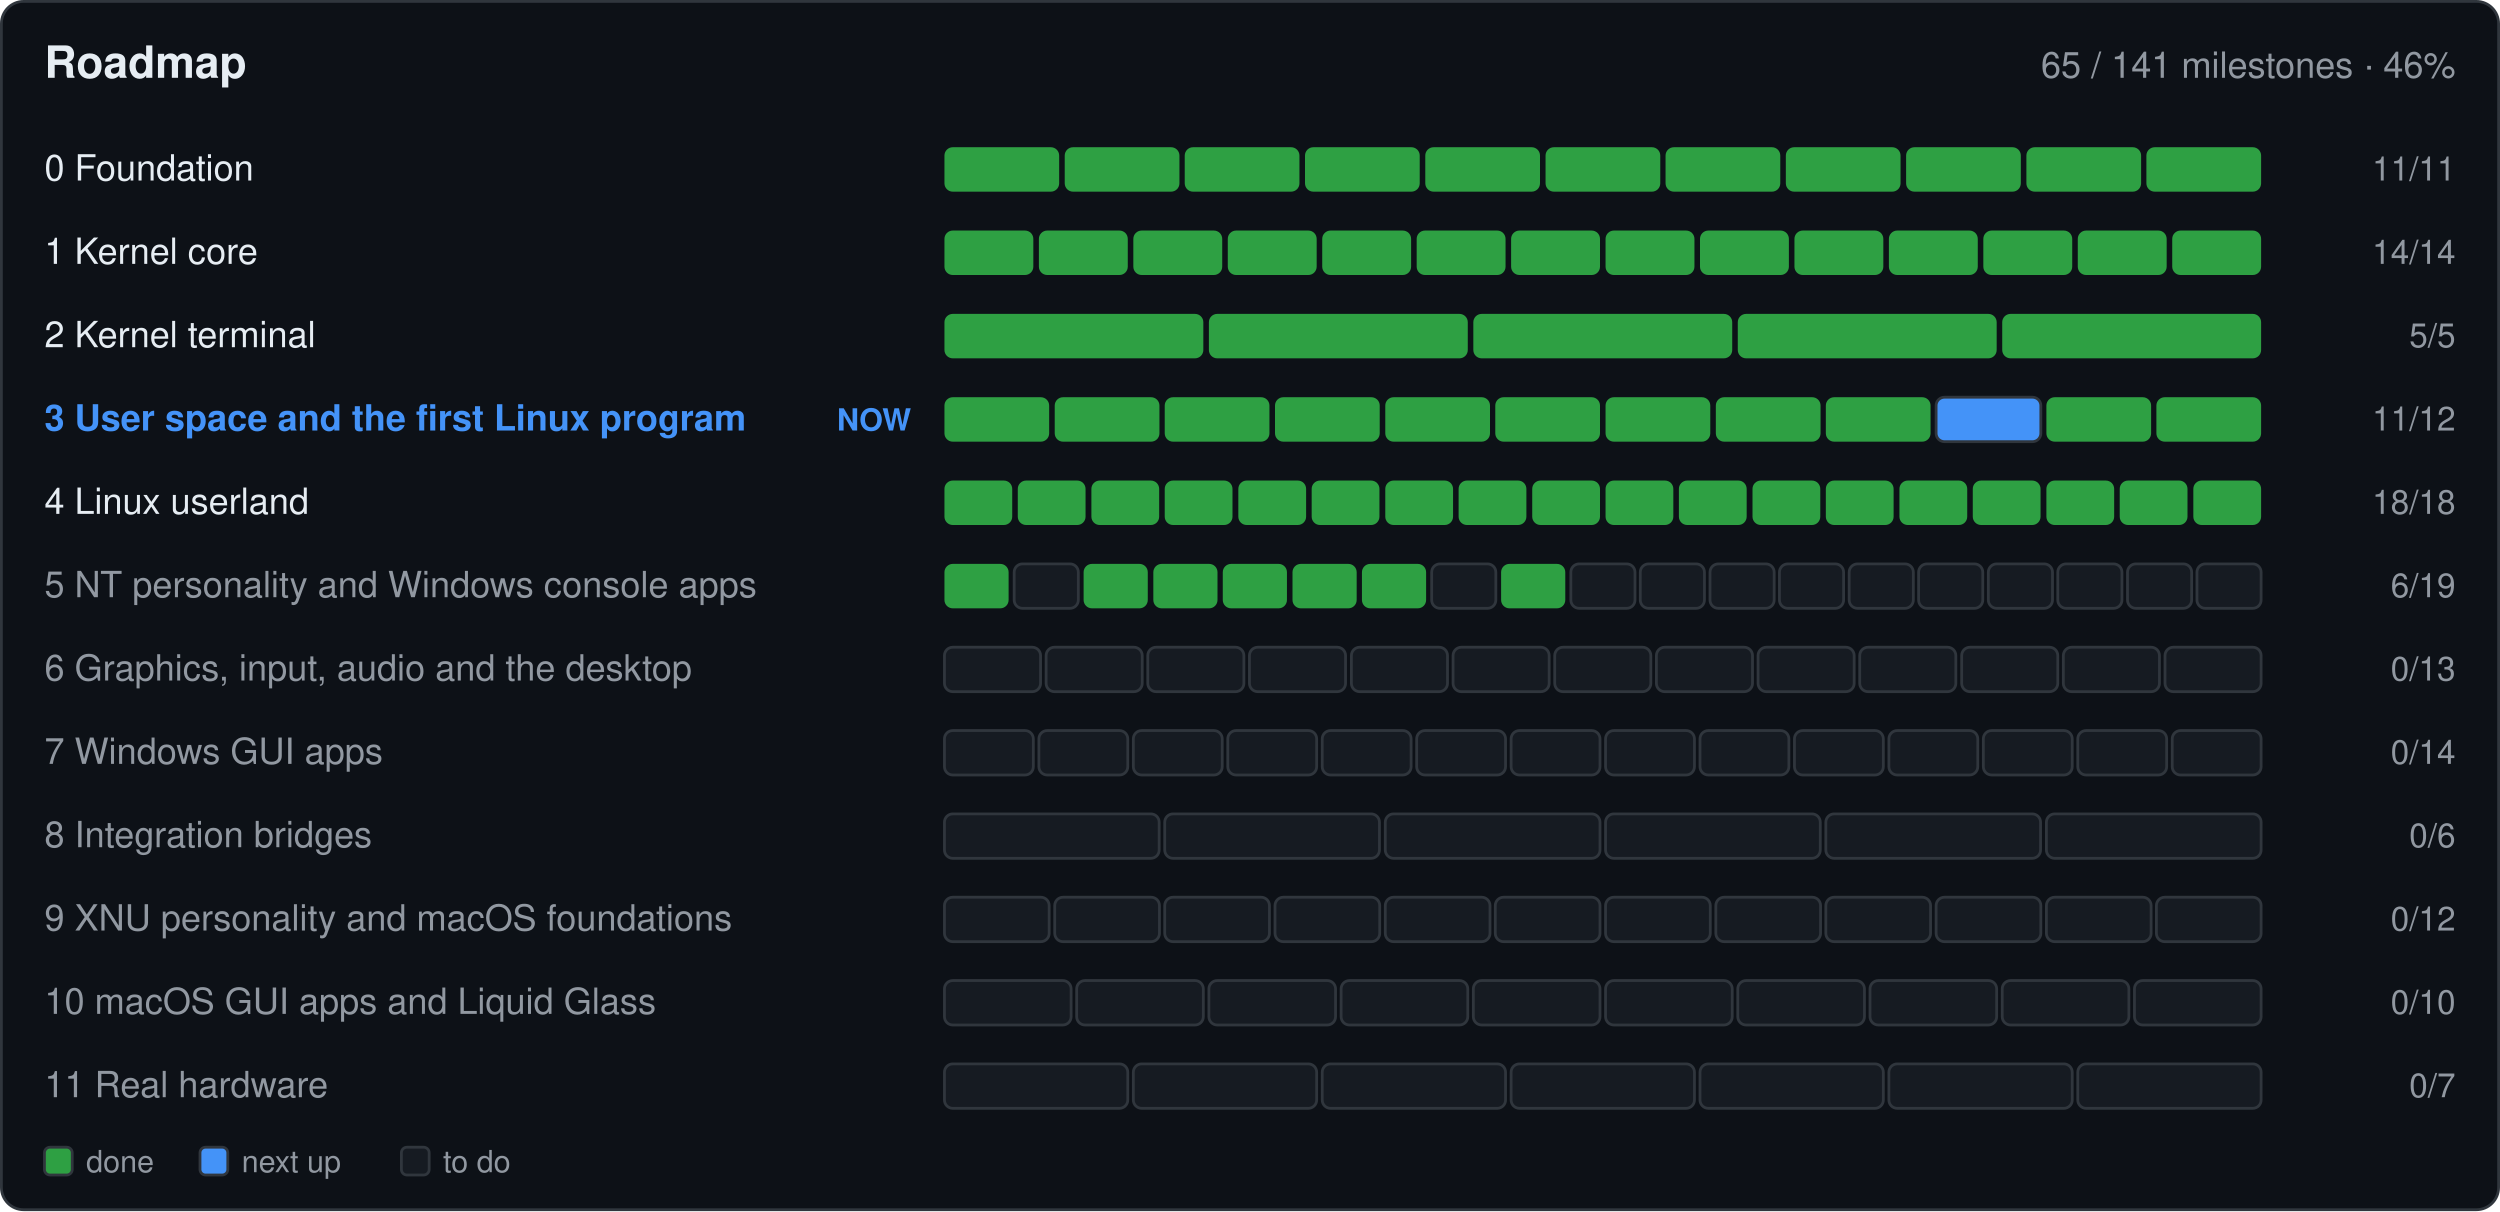
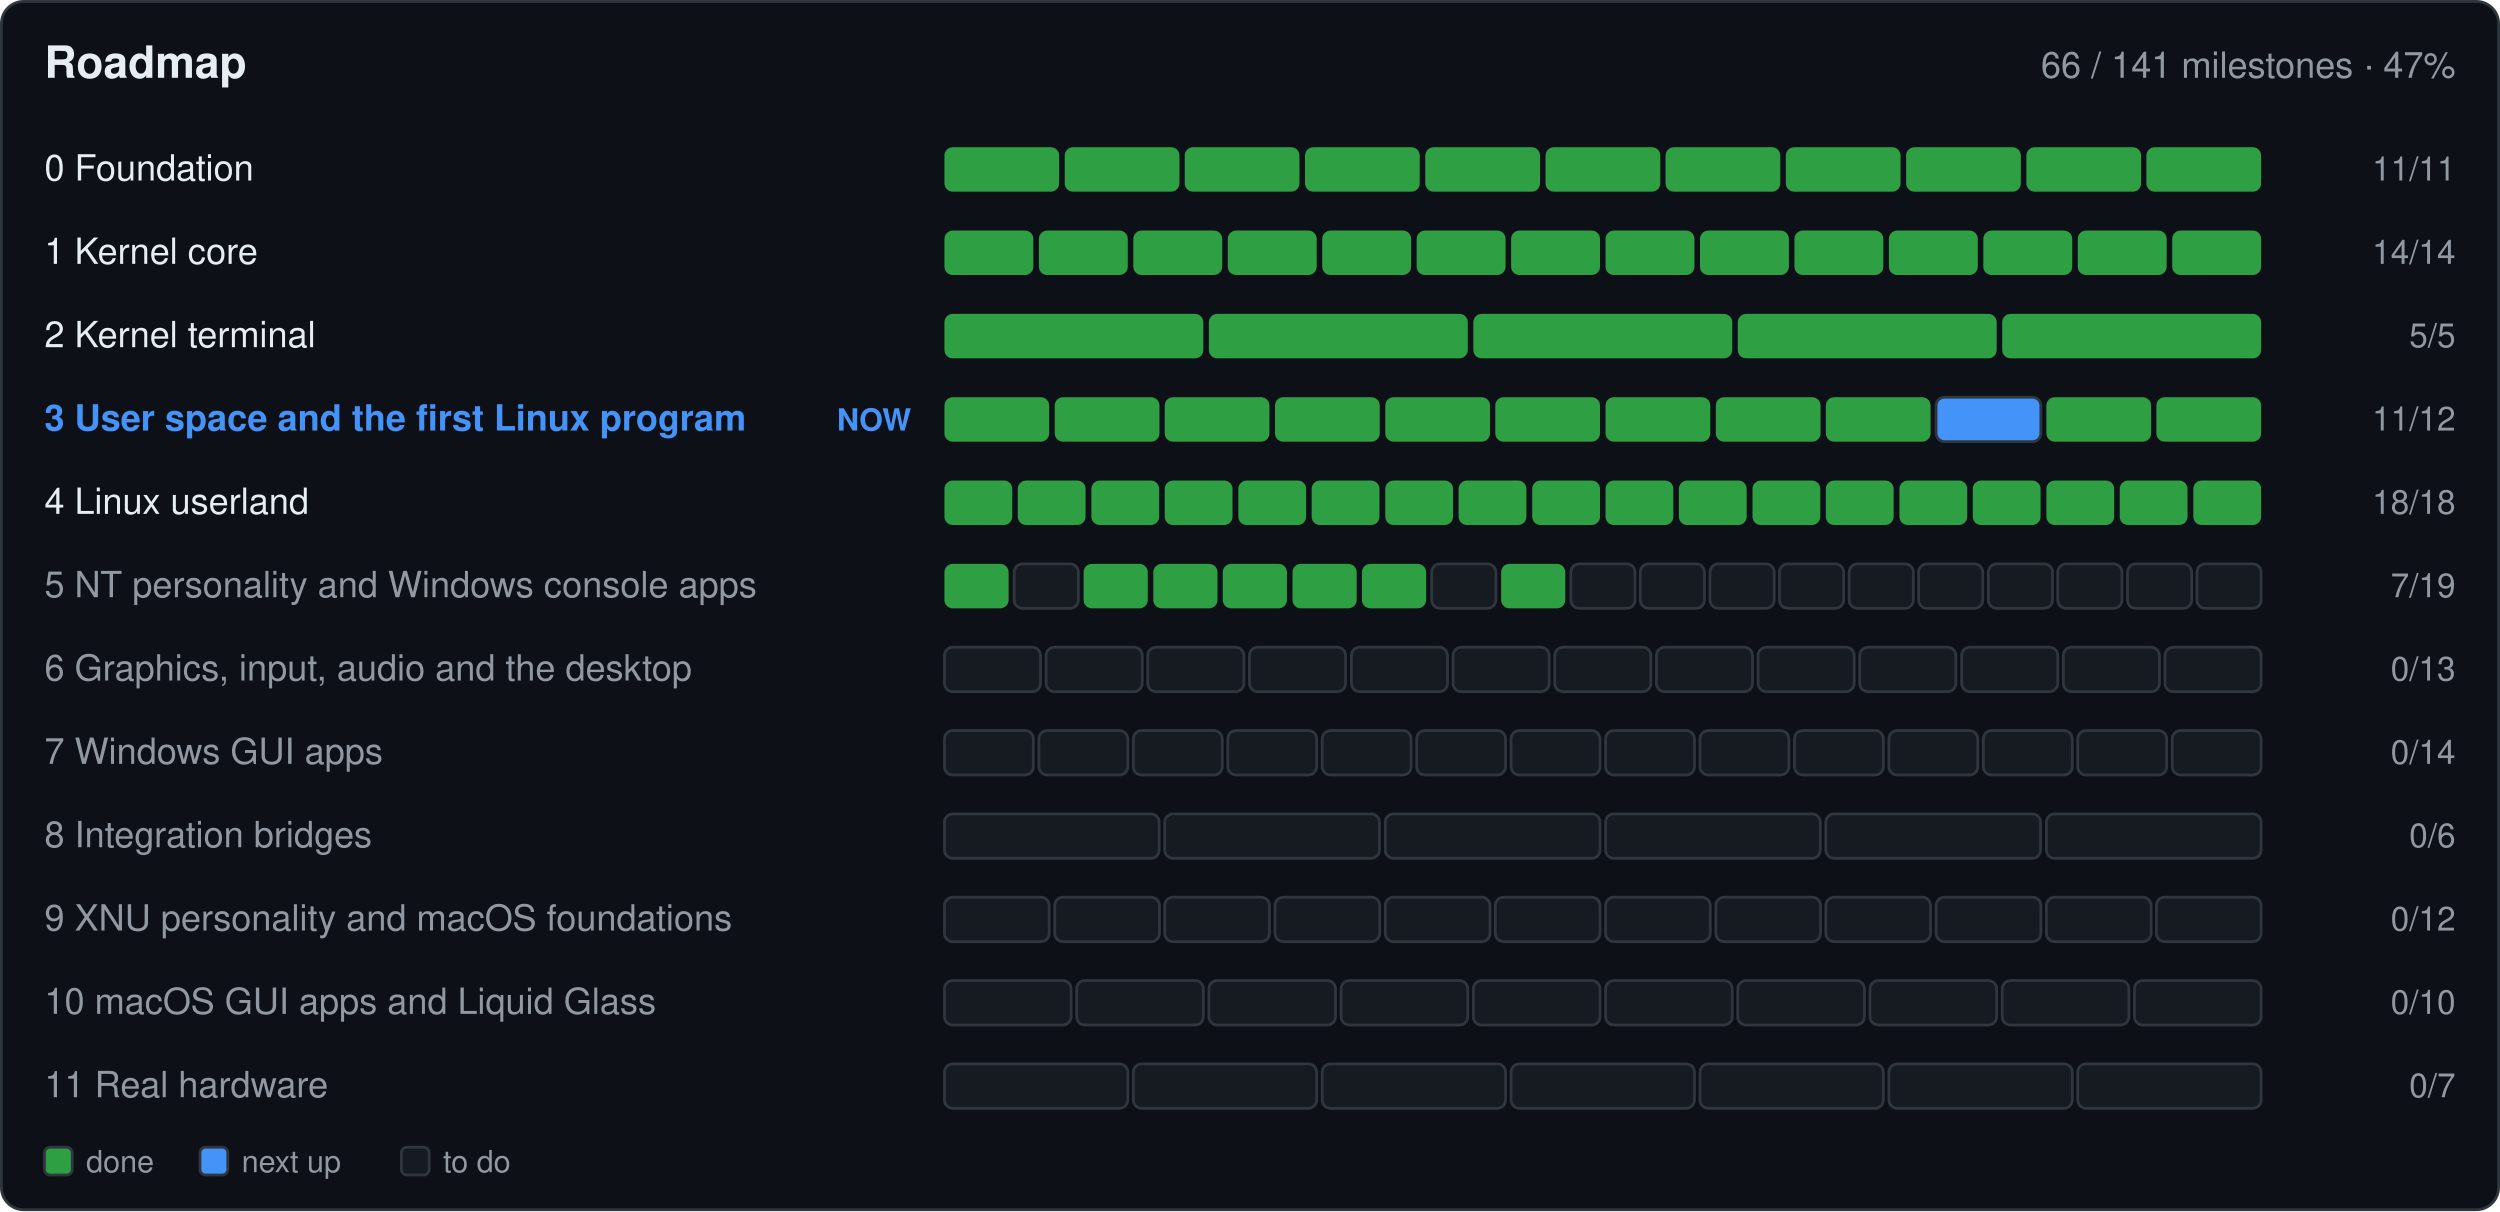
- <svg xmlns="http://www.w3.org/2000/svg" width="900" height="436" viewBox="0 0 900 436" role="img" aria-label="Roadmap: 65 of 141 milestones done">
+ <svg xmlns="http://www.w3.org/2000/svg" width="900" height="436" viewBox="0 0 900 436" role="img" aria-label="Roadmap: 66 of 141 milestones done">
  <rect x="0.5" y="0.5" width="899.0" height="435.0" fill="#0d1117" rx="8" stroke="#30363d" />
  <text x="16.0" y="28.0" font-family="-apple-system,BlinkMacSystemFont,'Segoe UI',Helvetica,Arial,sans-serif" font-size="16" font-weight="600" fill="#e6edf3" text-anchor="start">Roadmap</text>
-   <text x="884.0" y="28.0" font-family="-apple-system,BlinkMacSystemFont,'Segoe UI',Helvetica,Arial,sans-serif" font-size="13" font-weight="400" fill="#9198a1" text-anchor="end">65 / 141 milestones · 46%</text>
+   <text x="884.0" y="28.0" font-family="-apple-system,BlinkMacSystemFont,'Segoe UI',Helvetica,Arial,sans-serif" font-size="13" font-weight="400" fill="#9198a1" text-anchor="end">66 / 141 milestones · 47%</text>
  <text x="16.0" y="65.0" font-family="-apple-system,BlinkMacSystemFont,'Segoe UI',Helvetica,Arial,sans-serif" font-size="13" font-weight="400" fill="#e6edf3" text-anchor="start"> 0  Foundation</text>
  <g>
    <rect x="340.0" y="53.0" width="41.3" height="16.0" fill="#2ea043" rx="3" />
  </g>
  <g>
    <rect x="383.3" y="53.0" width="41.3" height="16.0" fill="#2ea043" rx="3" />
  </g>
  <g>
    <rect x="426.5" y="53.0" width="41.3" height="16.0" fill="#2ea043" rx="3" />
  </g>
  <g>
    <rect x="469.8" y="53.0" width="41.3" height="16.0" fill="#2ea043" rx="3" />
  </g>
  <g>
    <rect x="513.1" y="53.0" width="41.3" height="16.0" fill="#2ea043" rx="3" />
  </g>
  <g>
    <rect x="556.4" y="53.0" width="41.3" height="16.0" fill="#2ea043" rx="3" />
  </g>
  <g>
    <rect x="599.6" y="53.0" width="41.3" height="16.0" fill="#2ea043" rx="3" />
  </g>
  <g>
    <rect x="642.9" y="53.0" width="41.3" height="16.0" fill="#2ea043" rx="3" />
  </g>
  <g>
    <rect x="686.2" y="53.0" width="41.3" height="16.0" fill="#2ea043" rx="3" />
  </g>
  <g>
    <rect x="729.5" y="53.0" width="41.3" height="16.0" fill="#2ea043" rx="3" />
  </g>
  <g>
    <rect x="772.7" y="53.0" width="41.3" height="16.0" fill="#2ea043" rx="3" />
  </g>
  <text x="884.0" y="65.0" font-family="-apple-system,BlinkMacSystemFont,'Segoe UI',Helvetica,Arial,sans-serif" font-size="12" font-weight="400" fill="#9198a1" text-anchor="end">11/11</text>
  <text x="16.0" y="95.0" font-family="-apple-system,BlinkMacSystemFont,'Segoe UI',Helvetica,Arial,sans-serif" font-size="13" font-weight="400" fill="#e6edf3" text-anchor="start"> 1  Kernel core</text>
  <g>
    <rect x="340.0" y="83.0" width="32.0" height="16.0" fill="#2ea043" rx="3" />
  </g>
  <g>
    <rect x="374.0" y="83.0" width="32.0" height="16.0" fill="#2ea043" rx="3" />
  </g>
  <g>
    <rect x="408.0" y="83.0" width="32.0" height="16.0" fill="#2ea043" rx="3" />
  </g>
  <g>
    <rect x="442.0" y="83.0" width="32.0" height="16.0" fill="#2ea043" rx="3" />
  </g>
  <g>
    <rect x="476.0" y="83.0" width="32.0" height="16.0" fill="#2ea043" rx="3" />
  </g>
  <g>
    <rect x="510.0" y="83.0" width="32.0" height="16.0" fill="#2ea043" rx="3" />
  </g>
  <g>
    <rect x="544.0" y="83.0" width="32.0" height="16.0" fill="#2ea043" rx="3" />
  </g>
  <g>
    <rect x="578.0" y="83.0" width="32.0" height="16.0" fill="#2ea043" rx="3" />
  </g>
  <g>
    <rect x="612.0" y="83.0" width="32.0" height="16.0" fill="#2ea043" rx="3" />
  </g>
  <g>
    <rect x="646.0" y="83.0" width="32.0" height="16.0" fill="#2ea043" rx="3" />
  </g>
  <g>
    <rect x="680.0" y="83.0" width="32.0" height="16.0" fill="#2ea043" rx="3" />
  </g>
  <g>
    <rect x="714.0" y="83.0" width="32.0" height="16.0" fill="#2ea043" rx="3" />
  </g>
  <g>
    <rect x="748.0" y="83.0" width="32.0" height="16.0" fill="#2ea043" rx="3" />
  </g>
  <g>
    <rect x="782.0" y="83.0" width="32.0" height="16.0" fill="#2ea043" rx="3" />
  </g>
  <text x="884.0" y="95.0" font-family="-apple-system,BlinkMacSystemFont,'Segoe UI',Helvetica,Arial,sans-serif" font-size="12" font-weight="400" fill="#9198a1" text-anchor="end">14/14</text>
  <text x="16.0" y="125.0" font-family="-apple-system,BlinkMacSystemFont,'Segoe UI',Helvetica,Arial,sans-serif" font-size="13" font-weight="400" fill="#e6edf3" text-anchor="start"> 2  Kernel terminal</text>
  <g>
    <rect x="340.0" y="113.0" width="93.2" height="16.0" fill="#2ea043" rx="3" />
  </g>
  <g>
    <rect x="435.2" y="113.0" width="93.2" height="16.0" fill="#2ea043" rx="3" />
  </g>
  <g>
    <rect x="530.4" y="113.0" width="93.2" height="16.0" fill="#2ea043" rx="3" />
  </g>
  <g>
    <rect x="625.6" y="113.0" width="93.2" height="16.0" fill="#2ea043" rx="3" />
  </g>
  <g>
    <rect x="720.8" y="113.0" width="93.2" height="16.0" fill="#2ea043" rx="3" />
  </g>
  <text x="884.0" y="125.0" font-family="-apple-system,BlinkMacSystemFont,'Segoe UI',Helvetica,Arial,sans-serif" font-size="12" font-weight="400" fill="#9198a1" text-anchor="end">5/5</text>
  <text x="16.0" y="155.0" font-family="-apple-system,BlinkMacSystemFont,'Segoe UI',Helvetica,Arial,sans-serif" font-size="13" font-weight="600" fill="#4493f8" text-anchor="start"> 3  User space and the first Linux program</text>
  <text x="328.0" y="155.0" font-family="-apple-system,BlinkMacSystemFont,'Segoe UI',Helvetica,Arial,sans-serif" font-size="11" font-weight="600" fill="#4493f8" text-anchor="end">NOW</text>
  <g>
    <rect x="340.0" y="143.0" width="37.7" height="16.0" fill="#2ea043" rx="3" />
  </g>
  <g>
    <rect x="379.7" y="143.0" width="37.7" height="16.0" fill="#2ea043" rx="3" />
  </g>
  <g>
    <rect x="419.3" y="143.0" width="37.7" height="16.0" fill="#2ea043" rx="3" />
  </g>
  <g>
    <rect x="459.0" y="143.0" width="37.7" height="16.0" fill="#2ea043" rx="3" />
  </g>
  <g>
    <rect x="498.7" y="143.0" width="37.7" height="16.0" fill="#2ea043" rx="3" />
  </g>
  <g>
    <rect x="538.3" y="143.0" width="37.7" height="16.0" fill="#2ea043" rx="3" />
  </g>
  <g>
    <rect x="578.0" y="143.0" width="37.7" height="16.0" fill="#2ea043" rx="3" />
  </g>
  <g>
    <rect x="617.7" y="143.0" width="37.7" height="16.0" fill="#2ea043" rx="3" />
  </g>
  <g>
    <rect x="657.3" y="143.0" width="37.7" height="16.0" fill="#2ea043" rx="3" />
  </g>
  <g>
    <rect x="697.0" y="143.0" width="37.7" height="16.0" fill="#4493f8" rx="3" stroke="#30363d" />
  </g>
  <g>
    <rect x="736.7" y="143.0" width="37.7" height="16.0" fill="#2ea043" rx="3" />
  </g>
  <g>
    <rect x="776.3" y="143.0" width="37.7" height="16.0" fill="#2ea043" rx="3" />
  </g>
  <text x="884.0" y="155.0" font-family="-apple-system,BlinkMacSystemFont,'Segoe UI',Helvetica,Arial,sans-serif" font-size="12" font-weight="400" fill="#9198a1" text-anchor="end">11/12</text>
  <text x="16.0" y="185.0" font-family="-apple-system,BlinkMacSystemFont,'Segoe UI',Helvetica,Arial,sans-serif" font-size="13" font-weight="400" fill="#e6edf3" text-anchor="start"> 4  Linux userland</text>
  <g>
    <rect x="340.0" y="173.0" width="24.4" height="16.0" fill="#2ea043" rx="3" />
  </g>
  <g>
    <rect x="366.4" y="173.0" width="24.4" height="16.0" fill="#2ea043" rx="3" />
  </g>
  <g>
    <rect x="392.9" y="173.0" width="24.4" height="16.0" fill="#2ea043" rx="3" />
  </g>
  <g>
    <rect x="419.3" y="173.0" width="24.4" height="16.0" fill="#2ea043" rx="3" />
  </g>
  <g>
    <rect x="445.8" y="173.0" width="24.4" height="16.0" fill="#2ea043" rx="3" />
  </g>
  <g>
    <rect x="472.2" y="173.0" width="24.4" height="16.0" fill="#2ea043" rx="3" />
  </g>
  <g>
    <rect x="498.7" y="173.0" width="24.4" height="16.0" fill="#2ea043" rx="3" />
  </g>
  <g>
    <rect x="525.1" y="173.0" width="24.4" height="16.0" fill="#2ea043" rx="3" />
  </g>
  <g>
    <rect x="551.6" y="173.0" width="24.4" height="16.0" fill="#2ea043" rx="3" />
  </g>
  <g>
    <rect x="578.0" y="173.0" width="24.4" height="16.0" fill="#2ea043" rx="3" />
  </g>
  <g>
    <rect x="604.4" y="173.0" width="24.4" height="16.0" fill="#2ea043" rx="3" />
  </g>
  <g>
    <rect x="630.9" y="173.0" width="24.4" height="16.0" fill="#2ea043" rx="3" />
  </g>
  <g>
    <rect x="657.3" y="173.0" width="24.4" height="16.0" fill="#2ea043" rx="3" />
  </g>
  <g>
    <rect x="683.8" y="173.0" width="24.4" height="16.0" fill="#2ea043" rx="3" />
  </g>
  <g>
    <rect x="710.2" y="173.0" width="24.4" height="16.0" fill="#2ea043" rx="3" />
  </g>
  <g>
    <rect x="736.7" y="173.0" width="24.4" height="16.0" fill="#2ea043" rx="3" />
  </g>
  <g>
    <rect x="763.1" y="173.0" width="24.4" height="16.0" fill="#2ea043" rx="3" />
  </g>
  <g>
    <rect x="789.6" y="173.0" width="24.4" height="16.0" fill="#2ea043" rx="3" />
  </g>
  <text x="884.0" y="185.0" font-family="-apple-system,BlinkMacSystemFont,'Segoe UI',Helvetica,Arial,sans-serif" font-size="12" font-weight="400" fill="#9198a1" text-anchor="end">18/18</text>
  <text x="16.0" y="215.0" font-family="-apple-system,BlinkMacSystemFont,'Segoe UI',Helvetica,Arial,sans-serif" font-size="13" font-weight="400" fill="#9198a1" text-anchor="start"> 5  NT personality and Windows console apps</text>
  <g>
    <rect x="340.0" y="203.0" width="23.1" height="16.0" fill="#2ea043" rx="3" />
  </g>
  <g>
    <rect x="365.1" y="203.0" width="23.1" height="16.0" fill="#161b22" rx="3" stroke="#30363d" />
  </g>
  <g>
    <rect x="390.1" y="203.0" width="23.1" height="16.0" fill="#2ea043" rx="3" />
  </g>
  <g>
    <rect x="415.2" y="203.0" width="23.1" height="16.0" fill="#2ea043" rx="3" />
  </g>
  <g>
    <rect x="440.2" y="203.0" width="23.1" height="16.0" fill="#2ea043" rx="3" />
  </g>
  <g>
    <rect x="465.3" y="203.0" width="23.1" height="16.0" fill="#2ea043" rx="3" />
  </g>
  <g>
    <rect x="490.3" y="203.0" width="23.1" height="16.0" fill="#2ea043" rx="3" />
  </g>
  <g>
    <rect x="515.4" y="203.0" width="23.1" height="16.0" fill="#161b22" rx="3" stroke="#30363d" />
  </g>
  <g>
    <rect x="540.4" y="203.0" width="23.1" height="16.0" fill="#2ea043" rx="3" />
  </g>
  <g>
    <rect x="565.5" y="203.0" width="23.1" height="16.0" fill="#161b22" rx="3" stroke="#30363d" />
  </g>
  <g>
    <rect x="590.5" y="203.0" width="23.1" height="16.0" fill="#161b22" rx="3" stroke="#30363d" />
  </g>
  <g>
    <rect x="615.6" y="203.0" width="23.1" height="16.0" fill="#161b22" rx="3" stroke="#30363d" />
  </g>
  <g>
    <rect x="640.6" y="203.0" width="23.1" height="16.0" fill="#161b22" rx="3" stroke="#30363d" />
  </g>
  <g>
    <rect x="665.7" y="203.0" width="23.1" height="16.0" fill="#161b22" rx="3" stroke="#30363d" />
  </g>
  <g>
    <rect x="690.7" y="203.0" width="23.1" height="16.0" fill="#161b22" rx="3" stroke="#30363d" />
  </g>
  <g>
    <rect x="715.8" y="203.0" width="23.1" height="16.0" fill="#161b22" rx="3" stroke="#30363d" />
  </g>
  <g>
    <rect x="740.8" y="203.0" width="23.1" height="16.0" fill="#161b22" rx="3" stroke="#30363d" />
  </g>
  <g>
    <rect x="765.9" y="203.0" width="23.1" height="16.0" fill="#161b22" rx="3" stroke="#30363d" />
  </g>
  <g>
    <rect x="790.9" y="203.0" width="23.1" height="16.0" fill="#161b22" rx="3" stroke="#30363d" />
  </g>
-   <text x="884.0" y="215.0" font-family="-apple-system,BlinkMacSystemFont,'Segoe UI',Helvetica,Arial,sans-serif" font-size="12" font-weight="400" fill="#9198a1" text-anchor="end">6/19</text>
+   <text x="884.0" y="215.0" font-family="-apple-system,BlinkMacSystemFont,'Segoe UI',Helvetica,Arial,sans-serif" font-size="12" font-weight="400" fill="#9198a1" text-anchor="end">7/19</text>
  <text x="16.0" y="245.0" font-family="-apple-system,BlinkMacSystemFont,'Segoe UI',Helvetica,Arial,sans-serif" font-size="13" font-weight="400" fill="#9198a1" text-anchor="start"> 6  Graphics, input, audio and the desktop</text>
  <g>
    <rect x="340.0" y="233.0" width="34.6" height="16.0" fill="#161b22" rx="3" stroke="#30363d" />
  </g>
  <g>
    <rect x="376.6" y="233.0" width="34.6" height="16.0" fill="#161b22" rx="3" stroke="#30363d" />
  </g>
  <g>
    <rect x="413.2" y="233.0" width="34.6" height="16.0" fill="#161b22" rx="3" stroke="#30363d" />
  </g>
  <g>
    <rect x="449.8" y="233.0" width="34.6" height="16.0" fill="#161b22" rx="3" stroke="#30363d" />
  </g>
  <g>
    <rect x="486.5" y="233.0" width="34.6" height="16.0" fill="#161b22" rx="3" stroke="#30363d" />
  </g>
  <g>
    <rect x="523.1" y="233.0" width="34.6" height="16.0" fill="#161b22" rx="3" stroke="#30363d" />
  </g>
  <g>
    <rect x="559.7" y="233.0" width="34.6" height="16.0" fill="#161b22" rx="3" stroke="#30363d" />
  </g>
  <g>
    <rect x="596.3" y="233.0" width="34.6" height="16.0" fill="#161b22" rx="3" stroke="#30363d" />
  </g>
  <g>
    <rect x="632.9" y="233.0" width="34.6" height="16.0" fill="#161b22" rx="3" stroke="#30363d" />
  </g>
  <g>
    <rect x="669.5" y="233.0" width="34.6" height="16.0" fill="#161b22" rx="3" stroke="#30363d" />
  </g>
  <g>
    <rect x="706.2" y="233.0" width="34.6" height="16.0" fill="#161b22" rx="3" stroke="#30363d" />
  </g>
  <g>
    <rect x="742.8" y="233.0" width="34.6" height="16.0" fill="#161b22" rx="3" stroke="#30363d" />
  </g>
  <g>
    <rect x="779.4" y="233.0" width="34.6" height="16.0" fill="#161b22" rx="3" stroke="#30363d" />
  </g>
  <text x="884.0" y="245.0" font-family="-apple-system,BlinkMacSystemFont,'Segoe UI',Helvetica,Arial,sans-serif" font-size="12" font-weight="400" fill="#9198a1" text-anchor="end">0/13</text>
  <text x="16.0" y="275.0" font-family="-apple-system,BlinkMacSystemFont,'Segoe UI',Helvetica,Arial,sans-serif" font-size="13" font-weight="400" fill="#9198a1" text-anchor="start"> 7  Windows GUI apps</text>
  <g>
    <rect x="340.0" y="263.0" width="32.0" height="16.0" fill="#161b22" rx="3" stroke="#30363d" />
  </g>
  <g>
    <rect x="374.0" y="263.0" width="32.0" height="16.0" fill="#161b22" rx="3" stroke="#30363d" />
  </g>
  <g>
    <rect x="408.0" y="263.0" width="32.0" height="16.0" fill="#161b22" rx="3" stroke="#30363d" />
  </g>
  <g>
    <rect x="442.0" y="263.0" width="32.0" height="16.0" fill="#161b22" rx="3" stroke="#30363d" />
  </g>
  <g>
    <rect x="476.0" y="263.0" width="32.0" height="16.0" fill="#161b22" rx="3" stroke="#30363d" />
  </g>
  <g>
    <rect x="510.0" y="263.0" width="32.0" height="16.0" fill="#161b22" rx="3" stroke="#30363d" />
  </g>
  <g>
    <rect x="544.0" y="263.0" width="32.0" height="16.0" fill="#161b22" rx="3" stroke="#30363d" />
  </g>
  <g>
    <rect x="578.0" y="263.0" width="32.0" height="16.0" fill="#161b22" rx="3" stroke="#30363d" />
  </g>
  <g>
    <rect x="612.0" y="263.0" width="32.0" height="16.0" fill="#161b22" rx="3" stroke="#30363d" />
  </g>
  <g>
    <rect x="646.0" y="263.0" width="32.0" height="16.0" fill="#161b22" rx="3" stroke="#30363d" />
  </g>
  <g>
    <rect x="680.0" y="263.0" width="32.0" height="16.0" fill="#161b22" rx="3" stroke="#30363d" />
  </g>
  <g>
    <rect x="714.0" y="263.0" width="32.0" height="16.0" fill="#161b22" rx="3" stroke="#30363d" />
  </g>
  <g>
    <rect x="748.0" y="263.0" width="32.0" height="16.0" fill="#161b22" rx="3" stroke="#30363d" />
  </g>
  <g>
    <rect x="782.0" y="263.0" width="32.0" height="16.0" fill="#161b22" rx="3" stroke="#30363d" />
  </g>
  <text x="884.0" y="275.0" font-family="-apple-system,BlinkMacSystemFont,'Segoe UI',Helvetica,Arial,sans-serif" font-size="12" font-weight="400" fill="#9198a1" text-anchor="end">0/14</text>
  <text x="16.0" y="305.0" font-family="-apple-system,BlinkMacSystemFont,'Segoe UI',Helvetica,Arial,sans-serif" font-size="13" font-weight="400" fill="#9198a1" text-anchor="start"> 8  Integration bridges</text>
  <g>
    <rect x="340.0" y="293.0" width="77.3" height="16.0" fill="#161b22" rx="3" stroke="#30363d" />
  </g>
  <g>
    <rect x="419.3" y="293.0" width="77.3" height="16.0" fill="#161b22" rx="3" stroke="#30363d" />
  </g>
  <g>
    <rect x="498.7" y="293.0" width="77.3" height="16.0" fill="#161b22" rx="3" stroke="#30363d" />
  </g>
  <g>
    <rect x="578.0" y="293.0" width="77.3" height="16.0" fill="#161b22" rx="3" stroke="#30363d" />
  </g>
  <g>
    <rect x="657.3" y="293.0" width="77.3" height="16.0" fill="#161b22" rx="3" stroke="#30363d" />
  </g>
  <g>
    <rect x="736.7" y="293.0" width="77.3" height="16.0" fill="#161b22" rx="3" stroke="#30363d" />
  </g>
  <text x="884.0" y="305.0" font-family="-apple-system,BlinkMacSystemFont,'Segoe UI',Helvetica,Arial,sans-serif" font-size="12" font-weight="400" fill="#9198a1" text-anchor="end">0/6</text>
  <text x="16.0" y="335.0" font-family="-apple-system,BlinkMacSystemFont,'Segoe UI',Helvetica,Arial,sans-serif" font-size="13" font-weight="400" fill="#9198a1" text-anchor="start"> 9  XNU personality and macOS foundations</text>
  <g>
    <rect x="340.0" y="323.0" width="37.7" height="16.0" fill="#161b22" rx="3" stroke="#30363d" />
  </g>
  <g>
    <rect x="379.7" y="323.0" width="37.7" height="16.0" fill="#161b22" rx="3" stroke="#30363d" />
  </g>
  <g>
    <rect x="419.3" y="323.0" width="37.7" height="16.0" fill="#161b22" rx="3" stroke="#30363d" />
  </g>
  <g>
    <rect x="459.0" y="323.0" width="37.7" height="16.0" fill="#161b22" rx="3" stroke="#30363d" />
  </g>
  <g>
    <rect x="498.7" y="323.0" width="37.7" height="16.0" fill="#161b22" rx="3" stroke="#30363d" />
  </g>
  <g>
    <rect x="538.3" y="323.0" width="37.7" height="16.0" fill="#161b22" rx="3" stroke="#30363d" />
  </g>
  <g>
    <rect x="578.0" y="323.0" width="37.7" height="16.0" fill="#161b22" rx="3" stroke="#30363d" />
  </g>
  <g>
    <rect x="617.7" y="323.0" width="37.7" height="16.0" fill="#161b22" rx="3" stroke="#30363d" />
  </g>
  <g>
    <rect x="657.3" y="323.0" width="37.7" height="16.0" fill="#161b22" rx="3" stroke="#30363d" />
  </g>
  <g>
    <rect x="697.0" y="323.0" width="37.7" height="16.0" fill="#161b22" rx="3" stroke="#30363d" />
  </g>
  <g>
    <rect x="736.7" y="323.0" width="37.7" height="16.0" fill="#161b22" rx="3" stroke="#30363d" />
  </g>
  <g>
    <rect x="776.3" y="323.0" width="37.7" height="16.0" fill="#161b22" rx="3" stroke="#30363d" />
  </g>
  <text x="884.0" y="335.0" font-family="-apple-system,BlinkMacSystemFont,'Segoe UI',Helvetica,Arial,sans-serif" font-size="12" font-weight="400" fill="#9198a1" text-anchor="end">0/12</text>
  <text x="16.0" y="365.0" font-family="-apple-system,BlinkMacSystemFont,'Segoe UI',Helvetica,Arial,sans-serif" font-size="13" font-weight="400" fill="#9198a1" text-anchor="start">10  macOS GUI apps and Liquid Glass</text>
  <g>
    <rect x="340.0" y="353.0" width="45.6" height="16.0" fill="#161b22" rx="3" stroke="#30363d" />
  </g>
  <g>
    <rect x="387.6" y="353.0" width="45.6" height="16.0" fill="#161b22" rx="3" stroke="#30363d" />
  </g>
  <g>
    <rect x="435.2" y="353.0" width="45.6" height="16.0" fill="#161b22" rx="3" stroke="#30363d" />
  </g>
  <g>
    <rect x="482.8" y="353.0" width="45.6" height="16.0" fill="#161b22" rx="3" stroke="#30363d" />
  </g>
  <g>
    <rect x="530.4" y="353.0" width="45.6" height="16.0" fill="#161b22" rx="3" stroke="#30363d" />
  </g>
  <g>
    <rect x="578.0" y="353.0" width="45.6" height="16.0" fill="#161b22" rx="3" stroke="#30363d" />
  </g>
  <g>
    <rect x="625.6" y="353.0" width="45.6" height="16.0" fill="#161b22" rx="3" stroke="#30363d" />
  </g>
  <g>
    <rect x="673.2" y="353.0" width="45.6" height="16.0" fill="#161b22" rx="3" stroke="#30363d" />
  </g>
  <g>
    <rect x="720.8" y="353.0" width="45.6" height="16.0" fill="#161b22" rx="3" stroke="#30363d" />
  </g>
  <g>
    <rect x="768.4" y="353.0" width="45.6" height="16.0" fill="#161b22" rx="3" stroke="#30363d" />
  </g>
  <text x="884.0" y="365.0" font-family="-apple-system,BlinkMacSystemFont,'Segoe UI',Helvetica,Arial,sans-serif" font-size="12" font-weight="400" fill="#9198a1" text-anchor="end">0/10</text>
  <text x="16.0" y="395.0" font-family="-apple-system,BlinkMacSystemFont,'Segoe UI',Helvetica,Arial,sans-serif" font-size="13" font-weight="400" fill="#9198a1" text-anchor="start">11  Real hardware</text>
  <g>
    <rect x="340.0" y="383.0" width="66.0" height="16.0" fill="#161b22" rx="3" stroke="#30363d" />
  </g>
  <g>
    <rect x="408.0" y="383.0" width="66.0" height="16.0" fill="#161b22" rx="3" stroke="#30363d" />
  </g>
  <g>
    <rect x="476.0" y="383.0" width="66.0" height="16.0" fill="#161b22" rx="3" stroke="#30363d" />
  </g>
  <g>
    <rect x="544.0" y="383.0" width="66.0" height="16.0" fill="#161b22" rx="3" stroke="#30363d" />
  </g>
  <g>
    <rect x="612.0" y="383.0" width="66.0" height="16.0" fill="#161b22" rx="3" stroke="#30363d" />
  </g>
  <g>
    <rect x="680.0" y="383.0" width="66.0" height="16.0" fill="#161b22" rx="3" stroke="#30363d" />
  </g>
  <g>
    <rect x="748.0" y="383.0" width="66.0" height="16.0" fill="#161b22" rx="3" stroke="#30363d" />
  </g>
  <text x="884.0" y="395.0" font-family="-apple-system,BlinkMacSystemFont,'Segoe UI',Helvetica,Arial,sans-serif" font-size="12" font-weight="400" fill="#9198a1" text-anchor="end">0/7</text>
  <rect x="16.0" y="413.0" width="10.0" height="10.0" fill="#2ea043" rx="2" stroke="#30363d" />
  <text x="31.0" y="422.0" font-family="-apple-system,BlinkMacSystemFont,'Segoe UI',Helvetica,Arial,sans-serif" font-size="11" font-weight="400" fill="#9198a1" text-anchor="start">done</text>
  <rect x="72.0" y="413.0" width="10.0" height="10.0" fill="#4493f8" rx="2" stroke="#30363d" />
  <text x="87.0" y="422.0" font-family="-apple-system,BlinkMacSystemFont,'Segoe UI',Helvetica,Arial,sans-serif" font-size="11" font-weight="400" fill="#9198a1" text-anchor="start">next up</text>
  <rect x="144.5" y="413.0" width="10.0" height="10.0" fill="#161b22" rx="2" stroke="#30363d" />
  <text x="159.5" y="422.0" font-family="-apple-system,BlinkMacSystemFont,'Segoe UI',Helvetica,Arial,sans-serif" font-size="11" font-weight="400" fill="#9198a1" text-anchor="start">to do</text>
</svg>
